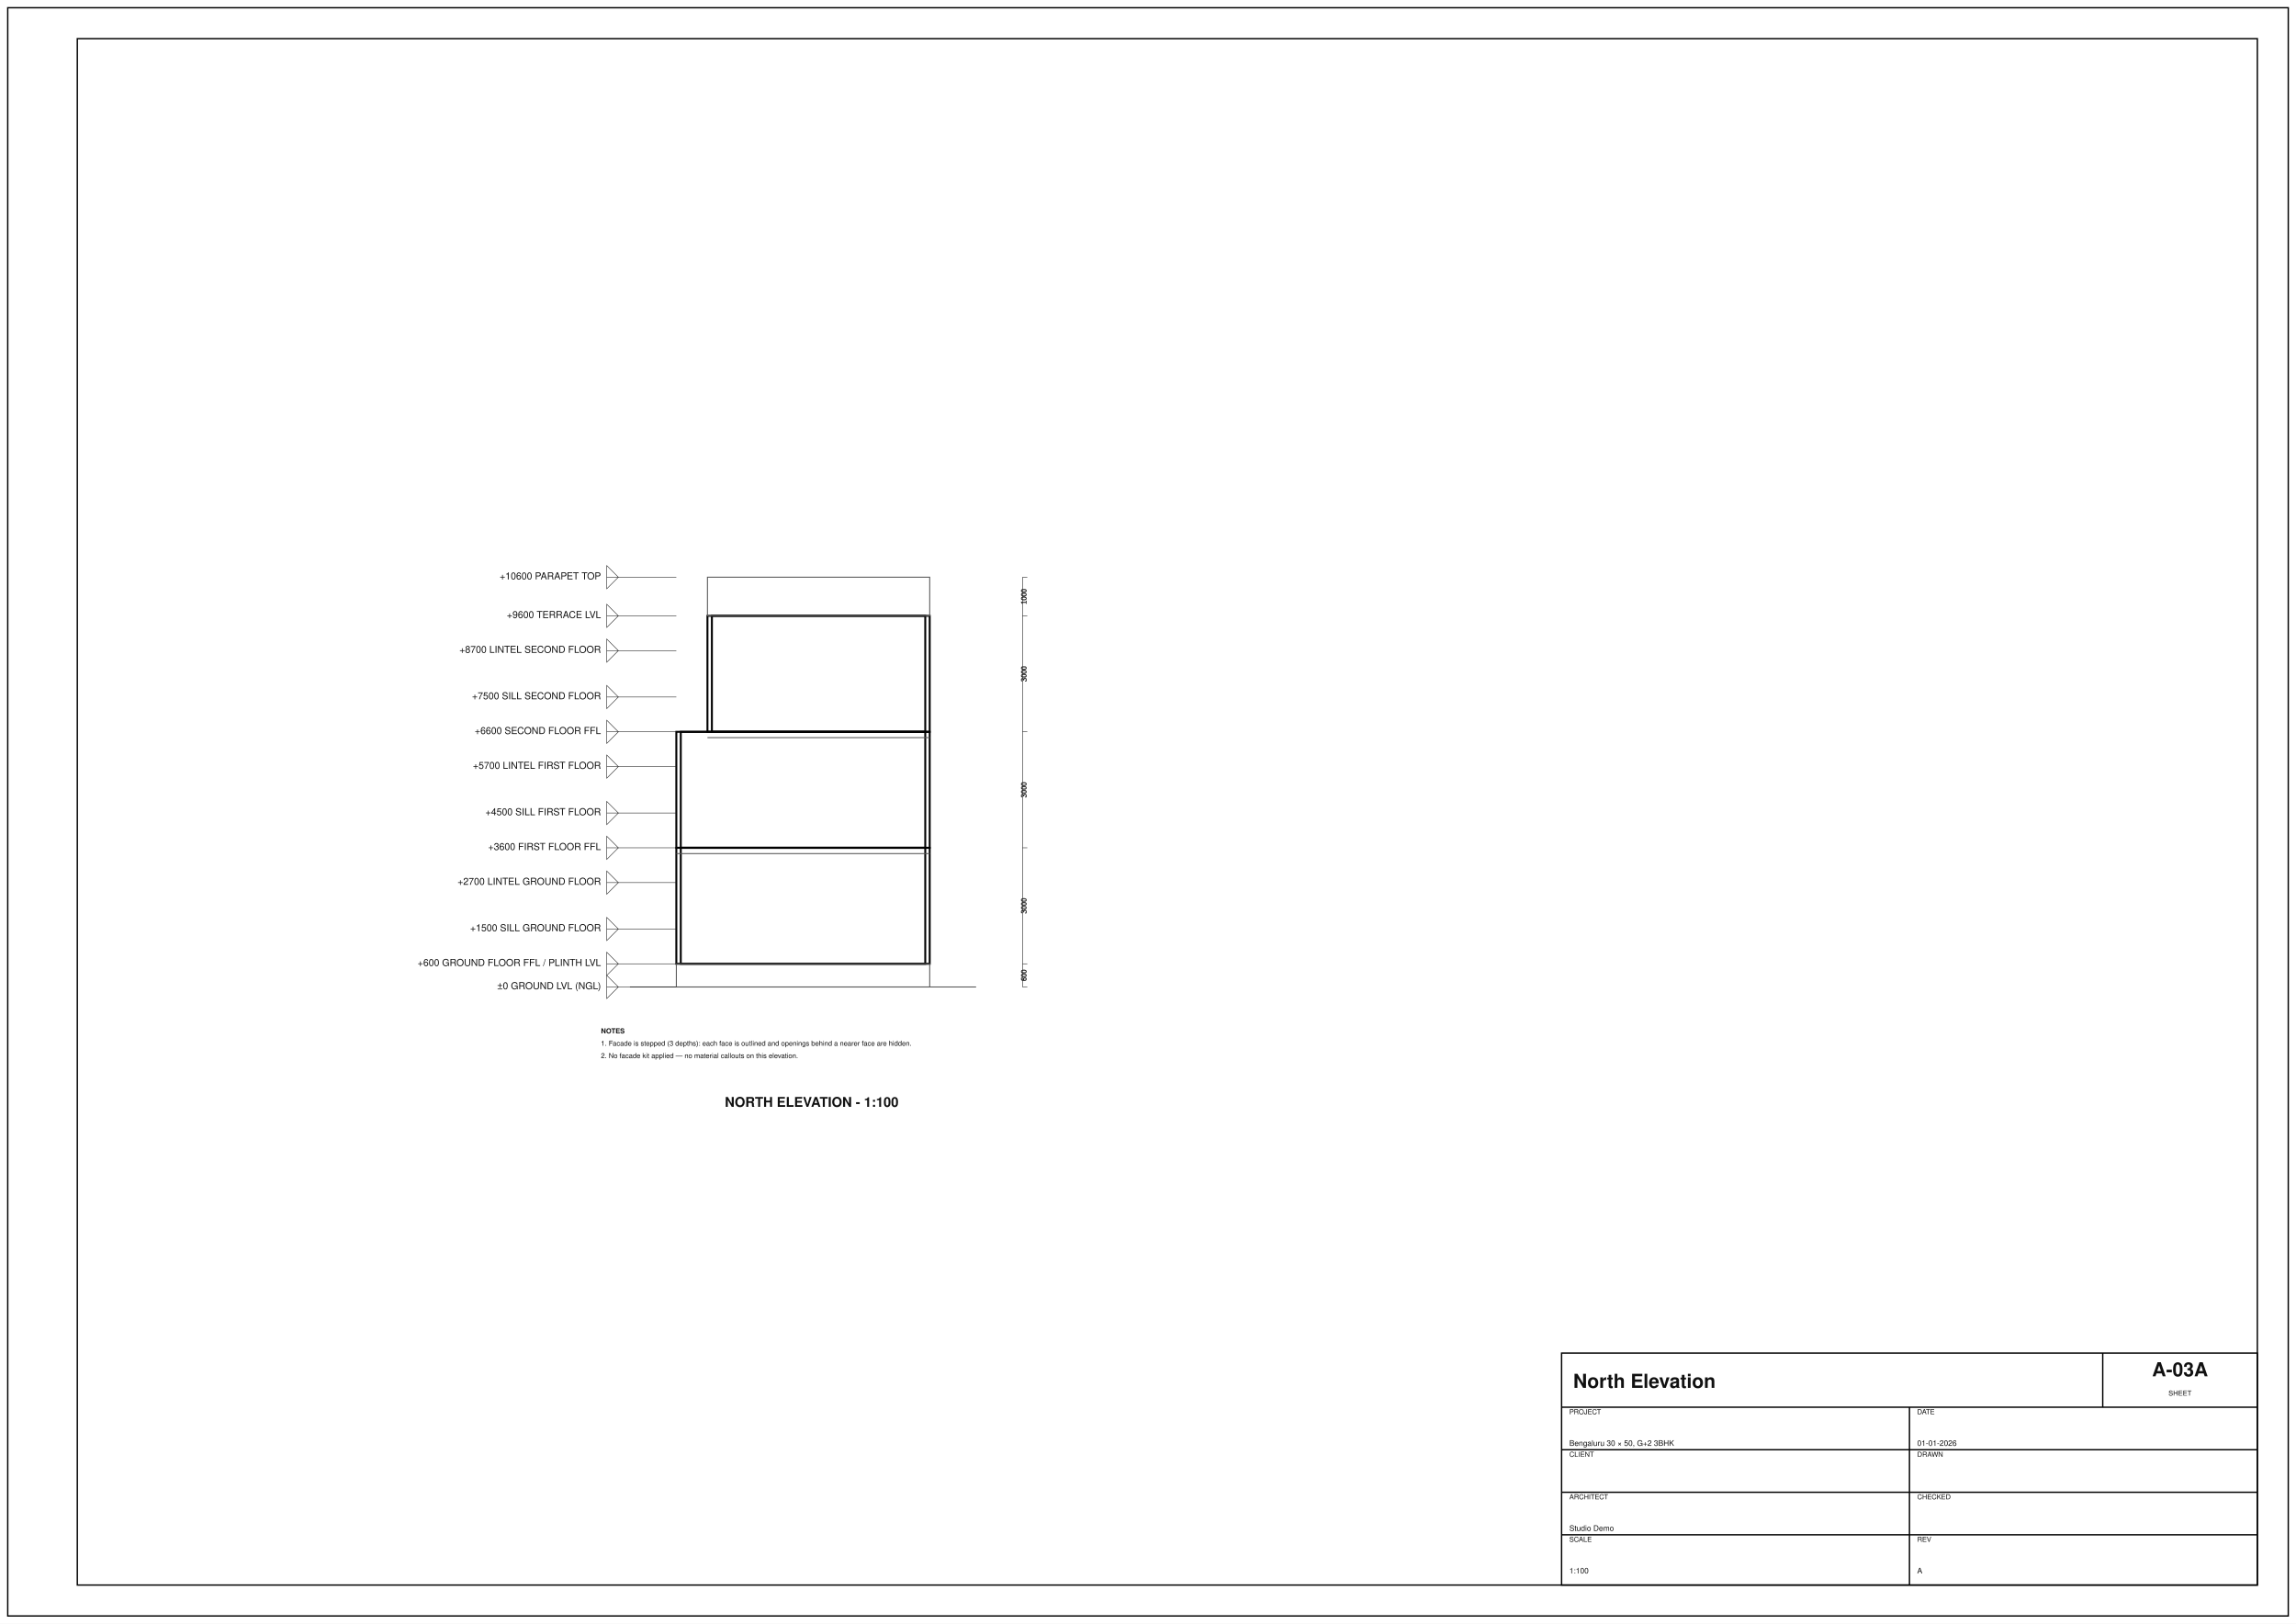
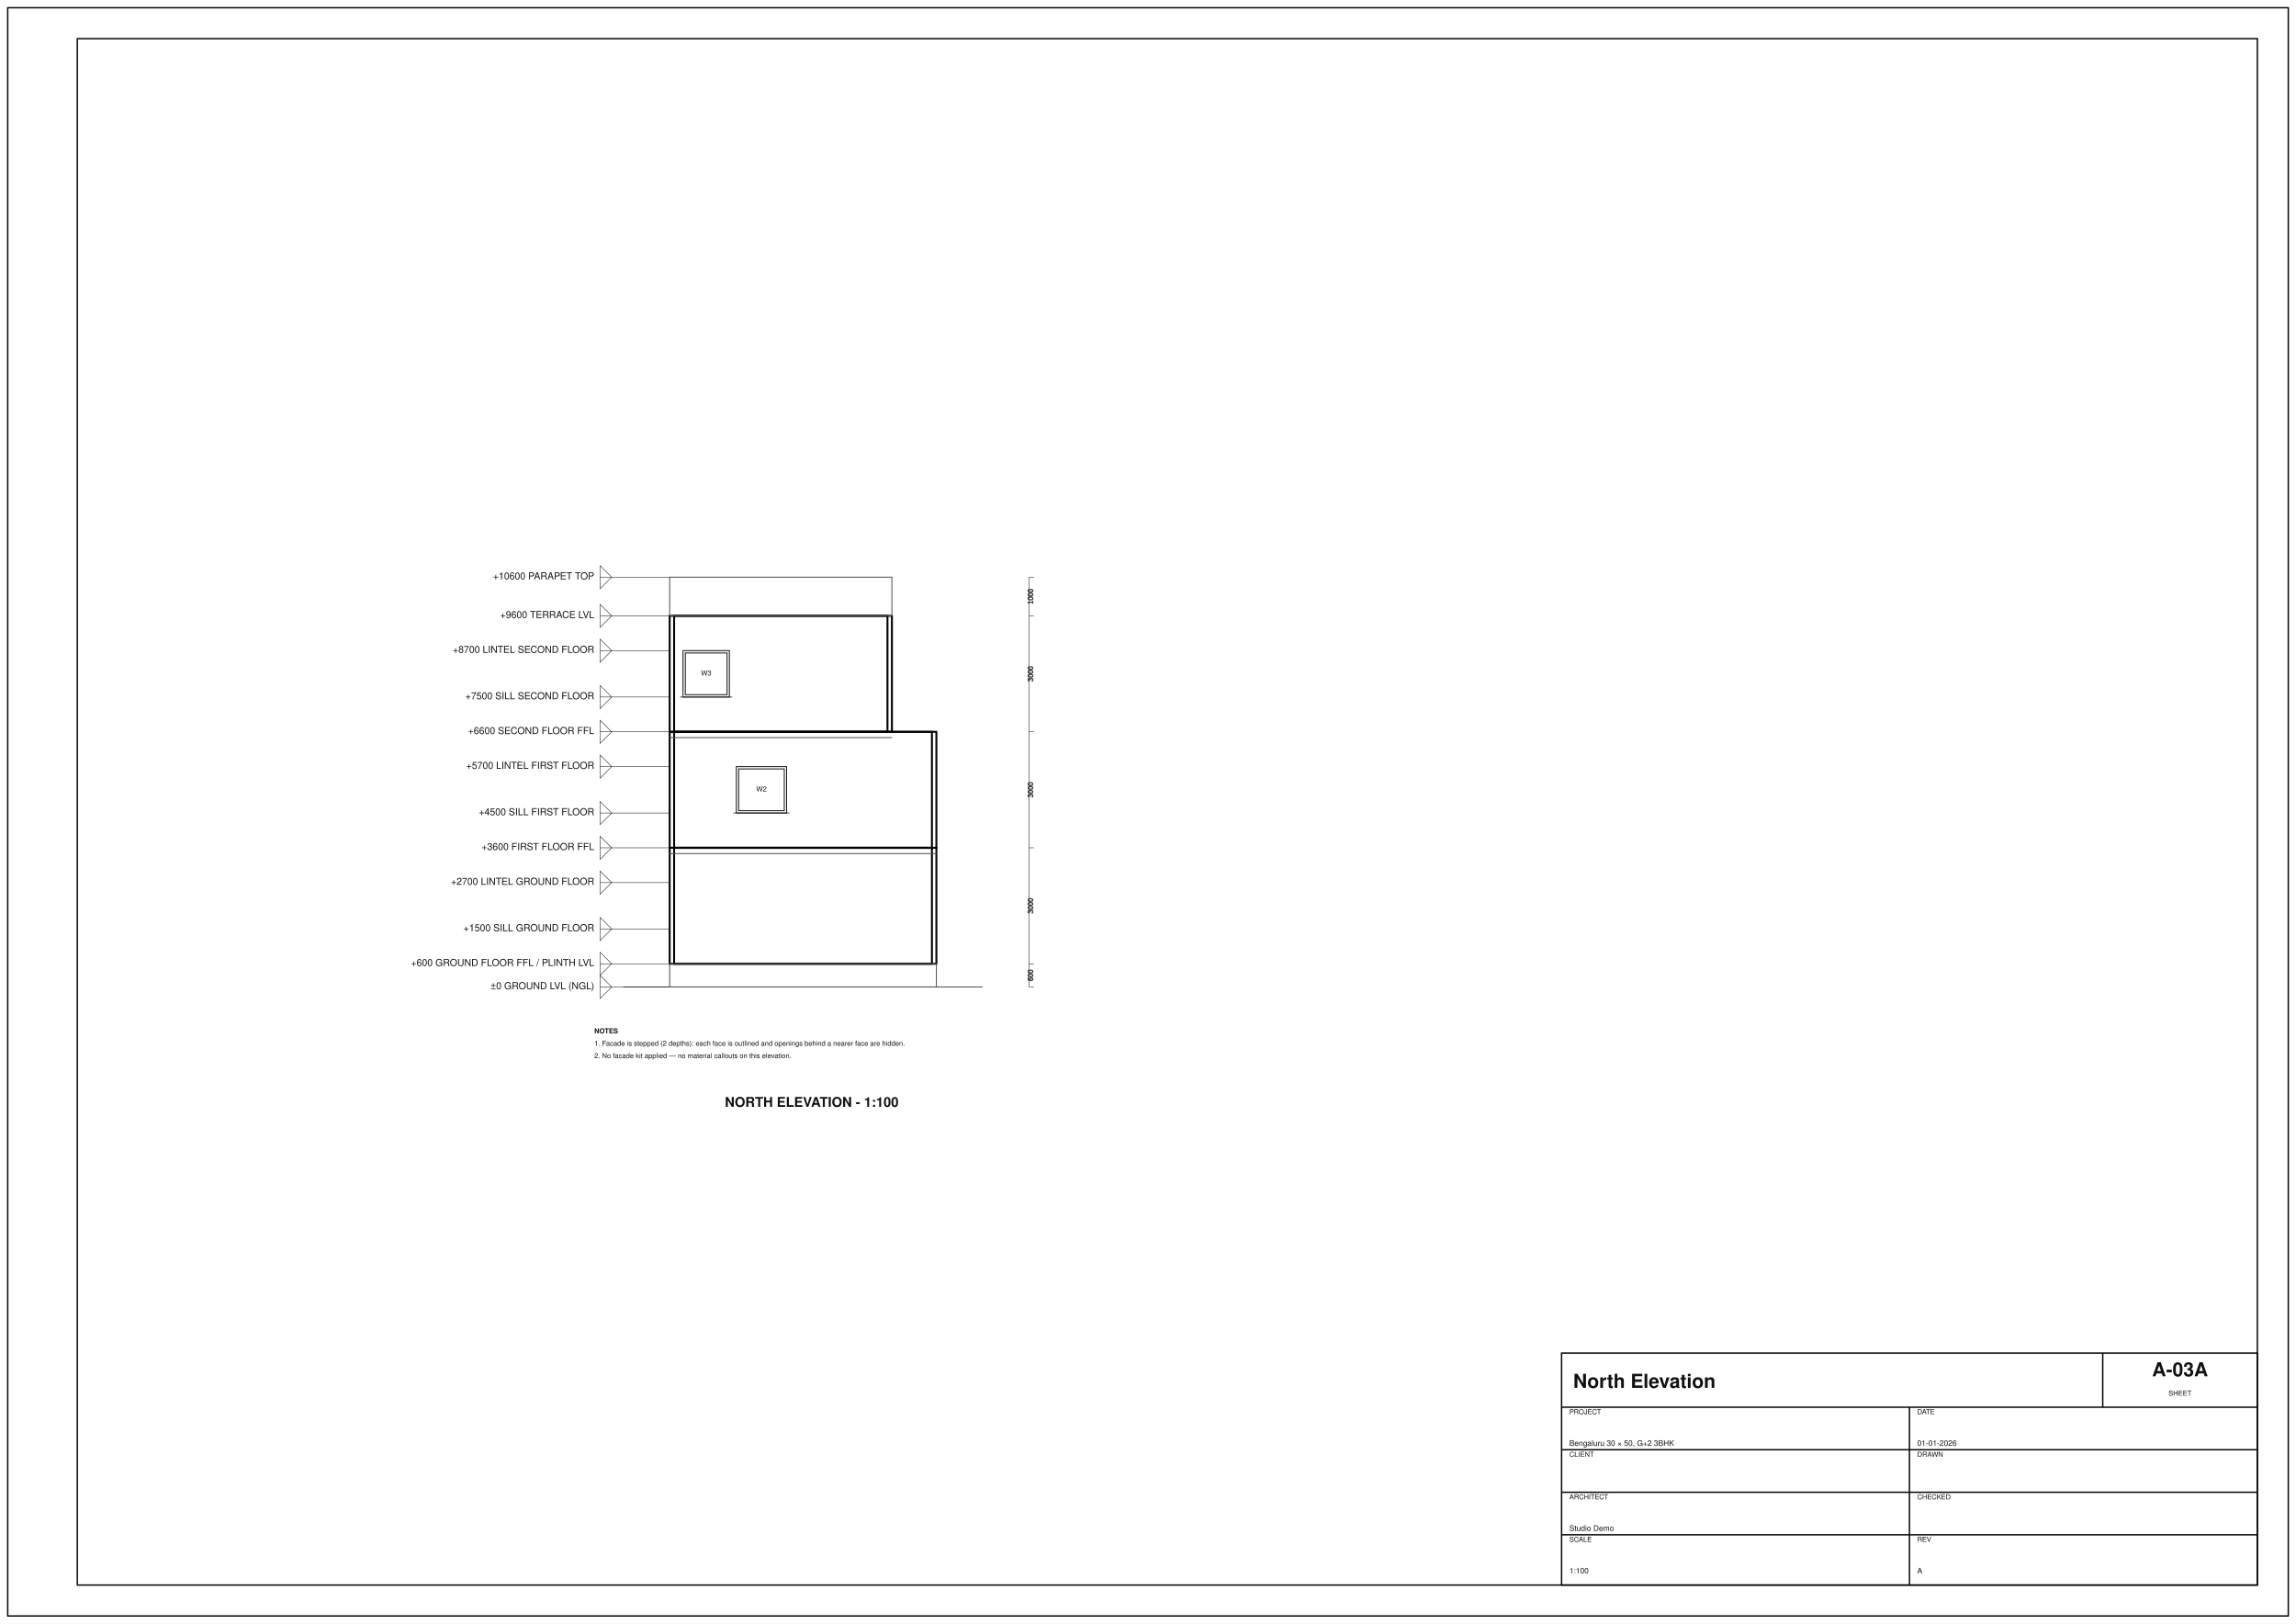
<svg xmlns="http://www.w3.org/2000/svg" width="594mm" height="420mm" viewBox="0 0 594 420" version="1.1">
  <rect x="0" y="0" width="594" height="420" fill="#ffffff" stroke="none" />
  <g id="g-frame">
    <g class="layer" data-layer="A-TEXT" stroke="#111111" stroke-width="0.180" fill="none" stroke-linecap="butt" stroke-linejoin="miter">
      <g font-family="Helvetica, Arial, sans-serif" fill="#111111" stroke="none">
        <text x="407.000" y="359.000" font-size="5.000" text-anchor="start" dominant-baseline="alphabetic" font-weight="600">North Elevation</text>
        <text x="564.000" y="356.000" font-size="5.000" text-anchor="middle" dominant-baseline="alphabetic" font-weight="600">A-03A</text>
        <text x="564.000" y="361.000" font-size="1.800" text-anchor="middle" dominant-baseline="alphabetic">SHEET</text>
        <text x="406.000" y="365.000" font-size="1.800" text-anchor="start" dominant-baseline="hanging">PROJECT</text>
        <text x="406.000" y="374.000" font-size="2.000" text-anchor="start" dominant-baseline="alphabetic">Bengaluru 30 × 50, G+2 3BHK</text>
        <text x="406.000" y="376.000" font-size="1.800" text-anchor="start" dominant-baseline="hanging">CLIENT</text>
        <text x="406.000" y="385.000" font-size="2.000" text-anchor="start" dominant-baseline="alphabetic" />
        <text x="406.000" y="387.000" font-size="1.800" text-anchor="start" dominant-baseline="hanging">ARCHITECT</text>
        <text x="406.000" y="396.000" font-size="2.000" text-anchor="start" dominant-baseline="alphabetic">Studio Demo</text>
        <text x="406.000" y="398.000" font-size="1.800" text-anchor="start" dominant-baseline="hanging">SCALE</text>
        <text x="406.000" y="407.000" font-size="2.000" text-anchor="start" dominant-baseline="alphabetic">1:100</text>
        <text x="496.000" y="365.000" font-size="1.800" text-anchor="start" dominant-baseline="hanging">DATE</text>
        <text x="496.000" y="374.000" font-size="2.000" text-anchor="start" dominant-baseline="alphabetic">01-01-2026</text>
        <text x="496.000" y="376.000" font-size="1.800" text-anchor="start" dominant-baseline="hanging">DRAWN</text>
        <text x="496.000" y="385.000" font-size="2.000" text-anchor="start" dominant-baseline="alphabetic" />
        <text x="496.000" y="387.000" font-size="1.800" text-anchor="start" dominant-baseline="hanging">CHECKED</text>
        <text x="496.000" y="396.000" font-size="2.000" text-anchor="start" dominant-baseline="alphabetic" />
        <text x="496.000" y="398.000" font-size="1.800" text-anchor="start" dominant-baseline="hanging">REV</text>
        <text x="496.000" y="407.000" font-size="2.000" text-anchor="start" dominant-baseline="alphabetic">A</text>
      </g>
    </g>
    <g class="layer" data-layer="A-TITL" stroke="#000000" stroke-width="0.350" fill="none" stroke-linecap="butt" stroke-linejoin="miter">
      <polygon points="2.000,2.000 592.000,2.000 592.000,418.000 2.000,418.000" fill="none" />
      <polygon points="20.000,10.000 584.000,10.000 584.000,410.000 20.000,410.000" fill="none" />
      <polygon points="404.000,350.000 584.000,350.000 584.000,410.000 404.000,410.000" fill="none" />
      <line x1="404.000" y1="364.000" x2="584.000" y2="364.000" />
      <line x1="544.000" y1="350.000" x2="544.000" y2="364.000" />
      <line x1="494.000" y1="364.000" x2="494.000" y2="410.000" />
      <line x1="404.000" y1="375.000" x2="494.000" y2="375.000" />
      <line x1="404.000" y1="386.000" x2="494.000" y2="386.000" />
      <line x1="404.000" y1="397.000" x2="494.000" y2="397.000" />
      <line x1="494.000" y1="375.000" x2="584.000" y2="375.000" />
      <line x1="494.000" y1="386.000" x2="584.000" y2="386.000" />
      <line x1="494.000" y1="397.000" x2="584.000" y2="397.000" />
    </g>
  </g>
  <g id="g-elev-N">
    <g class="layer" data-layer="A-WALL" stroke="#000000" stroke-width="0.500" fill="none" stroke-linecap="butt" stroke-linejoin="miter">
-       <polygon points="174.975,249.300 240.525,249.300 240.525,219.300 174.975,219.300" fill="none" />
-       <polygon points="174.975,219.300 240.525,219.300 240.525,189.300 174.975,189.300" fill="none" />
-       <polygon points="183.025,189.300 240.525,189.300 240.525,159.300 183.025,159.300" fill="none" />
-       <polygon points="176.125,249.300 239.375,249.300 239.375,219.300 176.125,219.300" fill="none" />
-       <polygon points="176.125,219.300 239.375,219.300 239.375,189.300 176.125,189.300" fill="none" />
-       <polygon points="184.175,189.300 239.375,189.300 239.375,159.300 184.175,159.300" fill="none" />
+       <polygon points="173.250,249.300 242.250,249.300 242.250,219.300 173.250,219.300" fill="none" />
+       <polygon points="173.250,219.300 242.250,219.300 242.250,189.300 173.250,189.300" fill="none" />
+       <polygon points="173.250,189.300 230.750,189.300 230.750,159.300 173.250,159.300" fill="none" />
+       <polygon points="174.400,249.300 241.100,249.300 241.100,219.300 174.400,219.300" fill="none" />
+       <polygon points="174.400,219.300 241.100,219.300 241.100,189.300 174.400,189.300" fill="none" />
+       <polygon points="174.400,189.300 229.600,189.300 229.600,159.300 174.400,159.300" fill="none" />
    </g>
    <g class="layer" data-layer="A-WALL-PART" stroke="#555555" stroke-width="0.250" fill="none" stroke-linecap="butt" stroke-linejoin="miter">
-       <line x1="174.975" y1="220.800" x2="240.525" y2="220.800" />
-       <line x1="183.025" y1="190.800" x2="240.525" y2="190.800" />
-       <polygon points="174.975,255.300 240.525,255.300 240.525,249.300 174.975,249.300" fill="none" />
-       <line x1="162.975" y1="255.300" x2="252.525" y2="255.300" />
-       <polygon points="183.025,159.300 240.525,159.300 240.525,149.300 183.025,149.300" fill="none" />
+       <line x1="173.250" y1="220.800" x2="242.250" y2="220.800" />
+       <line x1="173.250" y1="190.800" x2="230.750" y2="190.800" />
+       <polygon points="173.250,255.300 242.250,255.300 242.250,249.300 173.250,249.300" fill="none" />
+       <line x1="161.250" y1="255.300" x2="254.250" y2="255.300" />
+       <line x1="189.750" y1="210.300" x2="204.250" y2="210.300" />
+       <line x1="175.950" y1="180.300" x2="189.450" y2="180.300" />
+       <polygon points="173.250,159.300 230.750,159.300 230.750,149.300 173.250,149.300" fill="none" />
+     </g>
+     <g class="layer" data-layer="A-WIND" stroke="#1a1a1a" stroke-width="0.250" fill="none" stroke-linecap="butt" stroke-linejoin="miter">
+       <polygon points="190.500,210.300 203.500,210.300 203.500,198.300 190.500,198.300" fill="none" />
+       <polygon points="191.100,209.700 202.900,209.700 202.900,198.900 191.100,198.900" fill="none" />
+       <polygon points="176.700,180.300 188.700,180.300 188.700,168.300 176.700,168.300" fill="none" />
+       <polygon points="177.300,179.700 188.100,179.700 188.100,168.900 177.300,168.900" fill="none" />
    </g>
    <g class="layer" data-layer="A-DIM" stroke="#1a1a1a" stroke-width="0.130" fill="none" stroke-linecap="butt" stroke-linejoin="miter">
-       <line x1="156.975" y1="255.300" x2="174.975" y2="255.300" />
-       <polygon points="159.975,255.300 156.975,252.300 156.975,258.300" fill="none" />
-       <line x1="156.975" y1="249.300" x2="174.975" y2="249.300" />
-       <polygon points="159.975,249.300 156.975,246.300 156.975,252.300" fill="none" />
-       <line x1="156.975" y1="240.300" x2="174.975" y2="240.300" />
-       <polygon points="159.975,240.300 156.975,237.300 156.975,243.300" fill="none" />
-       <line x1="156.975" y1="228.300" x2="174.975" y2="228.300" />
-       <polygon points="159.975,228.300 156.975,225.300 156.975,231.300" fill="none" />
-       <line x1="156.975" y1="219.300" x2="174.975" y2="219.300" />
-       <polygon points="159.975,219.300 156.975,216.300 156.975,222.300" fill="none" />
-       <line x1="156.975" y1="210.300" x2="174.975" y2="210.300" />
-       <polygon points="159.975,210.300 156.975,207.300 156.975,213.300" fill="none" />
-       <line x1="156.975" y1="198.300" x2="174.975" y2="198.300" />
-       <polygon points="159.975,198.300 156.975,195.300 156.975,201.300" fill="none" />
-       <line x1="156.975" y1="189.300" x2="174.975" y2="189.300" />
-       <polygon points="159.975,189.300 156.975,186.300 156.975,192.300" fill="none" />
-       <line x1="156.975" y1="180.300" x2="174.975" y2="180.300" />
-       <polygon points="159.975,180.300 156.975,177.300 156.975,183.300" fill="none" />
-       <line x1="156.975" y1="168.300" x2="174.975" y2="168.300" />
-       <polygon points="159.975,168.300 156.975,165.300 156.975,171.300" fill="none" />
-       <line x1="156.975" y1="159.300" x2="174.975" y2="159.300" />
-       <polygon points="159.975,159.300 156.975,156.300 156.975,162.300" fill="none" />
-       <line x1="156.975" y1="149.300" x2="174.975" y2="149.300" />
-       <polygon points="159.975,149.300 156.975,146.300 156.975,152.300" fill="none" />
-       <line x1="264.525" y1="255.300" x2="264.525" y2="149.300" />
-       <line x1="264.525" y1="255.300" x2="265.775" y2="255.300" />
-       <line x1="264.525" y1="249.300" x2="265.775" y2="249.300" />
-       <line x1="264.525" y1="219.300" x2="265.775" y2="219.300" />
-       <line x1="264.525" y1="189.300" x2="265.775" y2="189.300" />
-       <line x1="264.525" y1="159.300" x2="265.775" y2="159.300" />
-       <line x1="264.525" y1="149.300" x2="265.775" y2="149.300" />
-       <text x="265.525" y="252.300" font-size="2.000" text-anchor="middle" dominant-baseline="alphabetic" transform="rotate(-90 265.525 252.300)">600</text>
-       <text x="265.525" y="234.300" font-size="2.000" text-anchor="middle" dominant-baseline="alphabetic" transform="rotate(-90 265.525 234.300)">3000</text>
-       <text x="265.525" y="204.300" font-size="2.000" text-anchor="middle" dominant-baseline="alphabetic" transform="rotate(-90 265.525 204.300)">3000</text>
-       <text x="265.525" y="174.300" font-size="2.000" text-anchor="middle" dominant-baseline="alphabetic" transform="rotate(-90 265.525 174.300)">3000</text>
-       <text x="265.525" y="154.300" font-size="2.000" text-anchor="middle" dominant-baseline="alphabetic" transform="rotate(-90 265.525 154.300)">1000</text>
+       <line x1="155.250" y1="255.300" x2="173.250" y2="255.300" />
+       <polygon points="158.250,255.300 155.250,252.300 155.250,258.300" fill="none" />
+       <line x1="155.250" y1="249.300" x2="173.250" y2="249.300" />
+       <polygon points="158.250,249.300 155.250,246.300 155.250,252.300" fill="none" />
+       <line x1="155.250" y1="240.300" x2="173.250" y2="240.300" />
+       <polygon points="158.250,240.300 155.250,237.300 155.250,243.300" fill="none" />
+       <line x1="155.250" y1="228.300" x2="173.250" y2="228.300" />
+       <polygon points="158.250,228.300 155.250,225.300 155.250,231.300" fill="none" />
+       <line x1="155.250" y1="219.300" x2="173.250" y2="219.300" />
+       <polygon points="158.250,219.300 155.250,216.300 155.250,222.300" fill="none" />
+       <line x1="155.250" y1="210.300" x2="173.250" y2="210.300" />
+       <polygon points="158.250,210.300 155.250,207.300 155.250,213.300" fill="none" />
+       <line x1="155.250" y1="198.300" x2="173.250" y2="198.300" />
+       <polygon points="158.250,198.300 155.250,195.300 155.250,201.300" fill="none" />
+       <line x1="155.250" y1="189.300" x2="173.250" y2="189.300" />
+       <polygon points="158.250,189.300 155.250,186.300 155.250,192.300" fill="none" />
+       <line x1="155.250" y1="180.300" x2="173.250" y2="180.300" />
+       <polygon points="158.250,180.300 155.250,177.300 155.250,183.300" fill="none" />
+       <line x1="155.250" y1="168.300" x2="173.250" y2="168.300" />
+       <polygon points="158.250,168.300 155.250,165.300 155.250,171.300" fill="none" />
+       <line x1="155.250" y1="159.300" x2="173.250" y2="159.300" />
+       <polygon points="158.250,159.300 155.250,156.300 155.250,162.300" fill="none" />
+       <line x1="155.250" y1="149.300" x2="173.250" y2="149.300" />
+       <polygon points="158.250,149.300 155.250,146.300 155.250,152.300" fill="none" />
+       <line x1="266.250" y1="255.300" x2="266.250" y2="149.300" />
+       <line x1="266.250" y1="255.300" x2="267.500" y2="255.300" />
+       <line x1="266.250" y1="249.300" x2="267.500" y2="249.300" />
+       <line x1="266.250" y1="219.300" x2="267.500" y2="219.300" />
+       <line x1="266.250" y1="189.300" x2="267.500" y2="189.300" />
+       <line x1="266.250" y1="159.300" x2="267.500" y2="159.300" />
+       <line x1="266.250" y1="149.300" x2="267.500" y2="149.300" />
+       <text x="267.250" y="252.300" font-size="2.000" text-anchor="middle" dominant-baseline="alphabetic" transform="rotate(-90 267.250 252.300)">600</text>
+       <text x="267.250" y="234.300" font-size="2.000" text-anchor="middle" dominant-baseline="alphabetic" transform="rotate(-90 267.250 234.300)">3000</text>
+       <text x="267.250" y="204.300" font-size="2.000" text-anchor="middle" dominant-baseline="alphabetic" transform="rotate(-90 267.250 204.300)">3000</text>
+       <text x="267.250" y="174.300" font-size="2.000" text-anchor="middle" dominant-baseline="alphabetic" transform="rotate(-90 267.250 174.300)">3000</text>
+       <text x="267.250" y="154.300" font-size="2.000" text-anchor="middle" dominant-baseline="alphabetic" transform="rotate(-90 267.250 154.300)">1000</text>
    </g>
    <g class="layer" data-layer="A-TEXT" stroke="#111111" stroke-width="0.180" fill="none" stroke-linecap="butt" stroke-linejoin="miter">
      <g font-family="Helvetica, Arial, sans-serif" fill="#111111" stroke="none">
-         <text x="155.475" y="255.300" font-size="2.500" text-anchor="end" dominant-baseline="central">±0 GROUND LVL (NGL)</text>
-         <text x="155.475" y="249.300" font-size="2.500" text-anchor="end" dominant-baseline="central">+600 GROUND FLOOR FFL / PLINTH LVL</text>
-         <text x="155.475" y="240.300" font-size="2.500" text-anchor="end" dominant-baseline="central">+1500 SILL GROUND FLOOR</text>
-         <text x="155.475" y="228.300" font-size="2.500" text-anchor="end" dominant-baseline="central">+2700 LINTEL GROUND FLOOR</text>
-         <text x="155.475" y="219.300" font-size="2.500" text-anchor="end" dominant-baseline="central">+3600 FIRST FLOOR FFL</text>
-         <text x="155.475" y="210.300" font-size="2.500" text-anchor="end" dominant-baseline="central">+4500 SILL FIRST FLOOR</text>
-         <text x="155.475" y="198.300" font-size="2.500" text-anchor="end" dominant-baseline="central">+5700 LINTEL FIRST FLOOR</text>
-         <text x="155.475" y="189.300" font-size="2.500" text-anchor="end" dominant-baseline="central">+6600 SECOND FLOOR FFL</text>
-         <text x="155.475" y="180.300" font-size="2.500" text-anchor="end" dominant-baseline="central">+7500 SILL SECOND FLOOR</text>
-         <text x="155.475" y="168.300" font-size="2.500" text-anchor="end" dominant-baseline="central">+8700 LINTEL SECOND FLOOR</text>
-         <text x="155.475" y="159.300" font-size="2.500" text-anchor="end" dominant-baseline="central">+9600 TERRACE LVL</text>
-         <text x="155.475" y="149.300" font-size="2.500" text-anchor="end" dominant-baseline="central">+10600 PARAPET TOP</text>
-         <text x="155.475" y="267.300" font-size="1.800" text-anchor="start" dominant-baseline="alphabetic" font-weight="600">NOTES</text>
-         <text x="155.475" y="270.500" font-size="1.800" text-anchor="start" dominant-baseline="alphabetic">1. Facade is stepped (3 depths): each face is outlined and openings behind a nearer face are hidden.</text>
-         <text x="155.475" y="273.700" font-size="1.800" text-anchor="start" dominant-baseline="alphabetic">2. No facade kit applied — no material callouts on this elevation.</text>
+         <text x="153.750" y="255.300" font-size="2.500" text-anchor="end" dominant-baseline="central">±0 GROUND LVL (NGL)</text>
+         <text x="153.750" y="249.300" font-size="2.500" text-anchor="end" dominant-baseline="central">+600 GROUND FLOOR FFL / PLINTH LVL</text>
+         <text x="153.750" y="240.300" font-size="2.500" text-anchor="end" dominant-baseline="central">+1500 SILL GROUND FLOOR</text>
+         <text x="153.750" y="228.300" font-size="2.500" text-anchor="end" dominant-baseline="central">+2700 LINTEL GROUND FLOOR</text>
+         <text x="153.750" y="219.300" font-size="2.500" text-anchor="end" dominant-baseline="central">+3600 FIRST FLOOR FFL</text>
+         <text x="153.750" y="210.300" font-size="2.500" text-anchor="end" dominant-baseline="central">+4500 SILL FIRST FLOOR</text>
+         <text x="153.750" y="198.300" font-size="2.500" text-anchor="end" dominant-baseline="central">+5700 LINTEL FIRST FLOOR</text>
+         <text x="153.750" y="189.300" font-size="2.500" text-anchor="end" dominant-baseline="central">+6600 SECOND FLOOR FFL</text>
+         <text x="153.750" y="180.300" font-size="2.500" text-anchor="end" dominant-baseline="central">+7500 SILL SECOND FLOOR</text>
+         <text x="153.750" y="168.300" font-size="2.500" text-anchor="end" dominant-baseline="central">+8700 LINTEL SECOND FLOOR</text>
+         <text x="153.750" y="159.300" font-size="2.500" text-anchor="end" dominant-baseline="central">+9600 TERRACE LVL</text>
+         <text x="153.750" y="149.300" font-size="2.500" text-anchor="end" dominant-baseline="central">+10600 PARAPET TOP</text>
+         <text x="197.000" y="204.300" font-size="1.800" text-anchor="middle" dominant-baseline="central">W2</text>
+         <text x="182.700" y="174.300" font-size="1.800" text-anchor="middle" dominant-baseline="central">W3</text>
+         <text x="153.750" y="267.300" font-size="1.800" text-anchor="start" dominant-baseline="alphabetic" font-weight="600">NOTES</text>
+         <text x="153.750" y="270.500" font-size="1.800" text-anchor="start" dominant-baseline="alphabetic">1. Facade is stepped (2 depths): each face is outlined and openings behind a nearer face are hidden.</text>
+         <text x="153.750" y="273.700" font-size="1.800" text-anchor="start" dominant-baseline="alphabetic">2. No facade kit applied — no material callouts on this elevation.</text>
      </g>
    </g>
  </g>
  <g id="g-elev-N-label">
    <g class="layer" data-layer="A-TEXT" stroke="#111111" stroke-width="0.180" fill="none" stroke-linecap="butt" stroke-linejoin="miter">
      <g font-family="Helvetica, Arial, sans-serif" fill="#111111" stroke="none">
-         <text x="209.995" y="284.700" font-size="3.500" text-anchor="middle" dominant-baseline="hanging" font-weight="600">NORTH ELEVATION - 1:100</text>
+         <text x="210.000" y="284.700" font-size="3.500" text-anchor="middle" dominant-baseline="hanging" font-weight="600">NORTH ELEVATION - 1:100</text>
      </g>
    </g>
  </g>
</svg>
